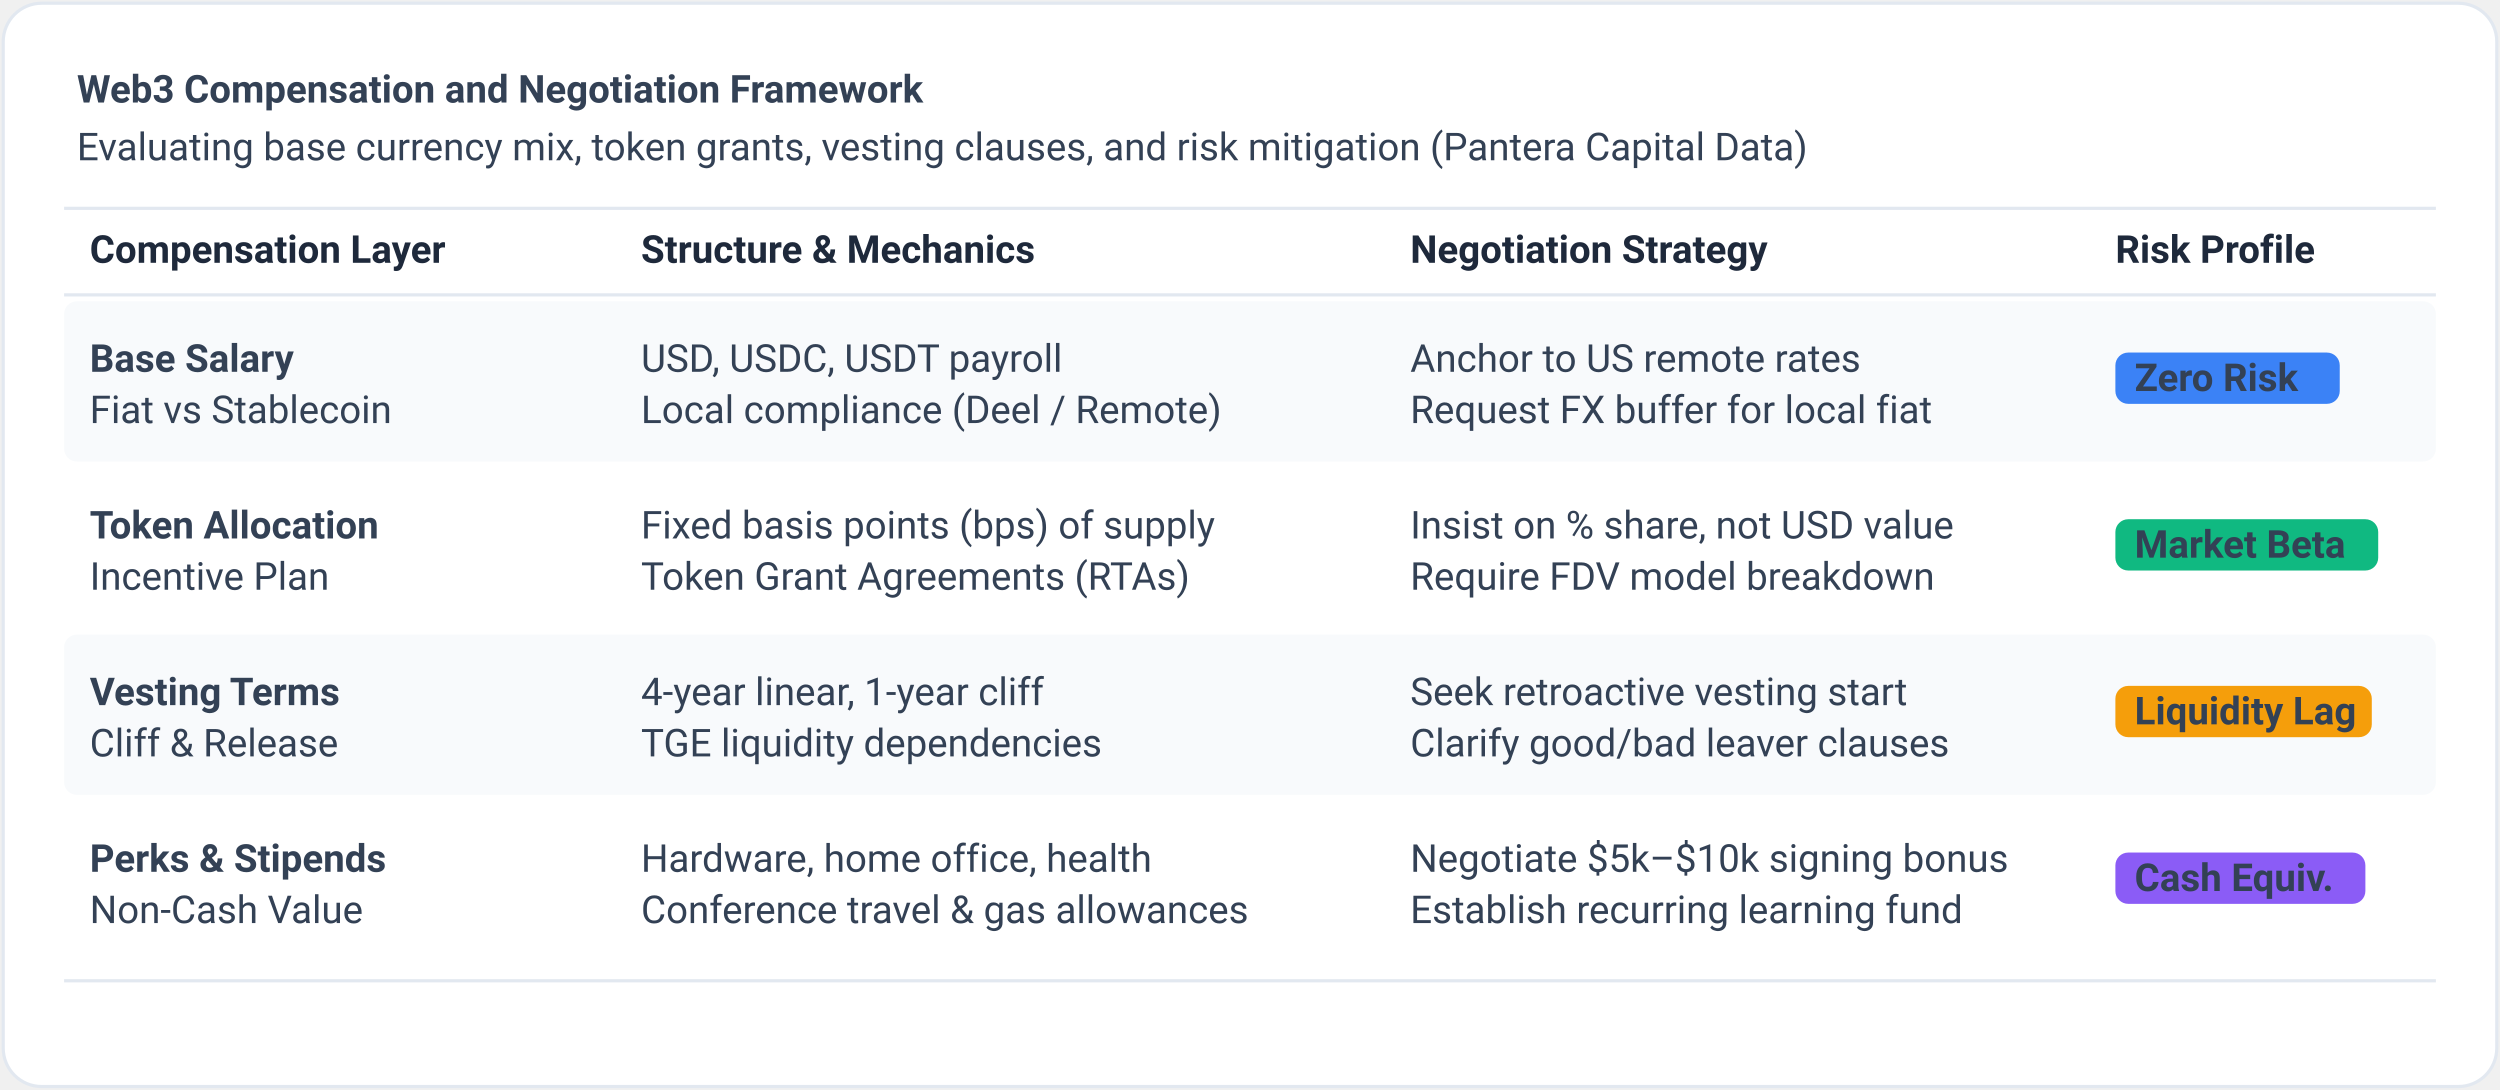
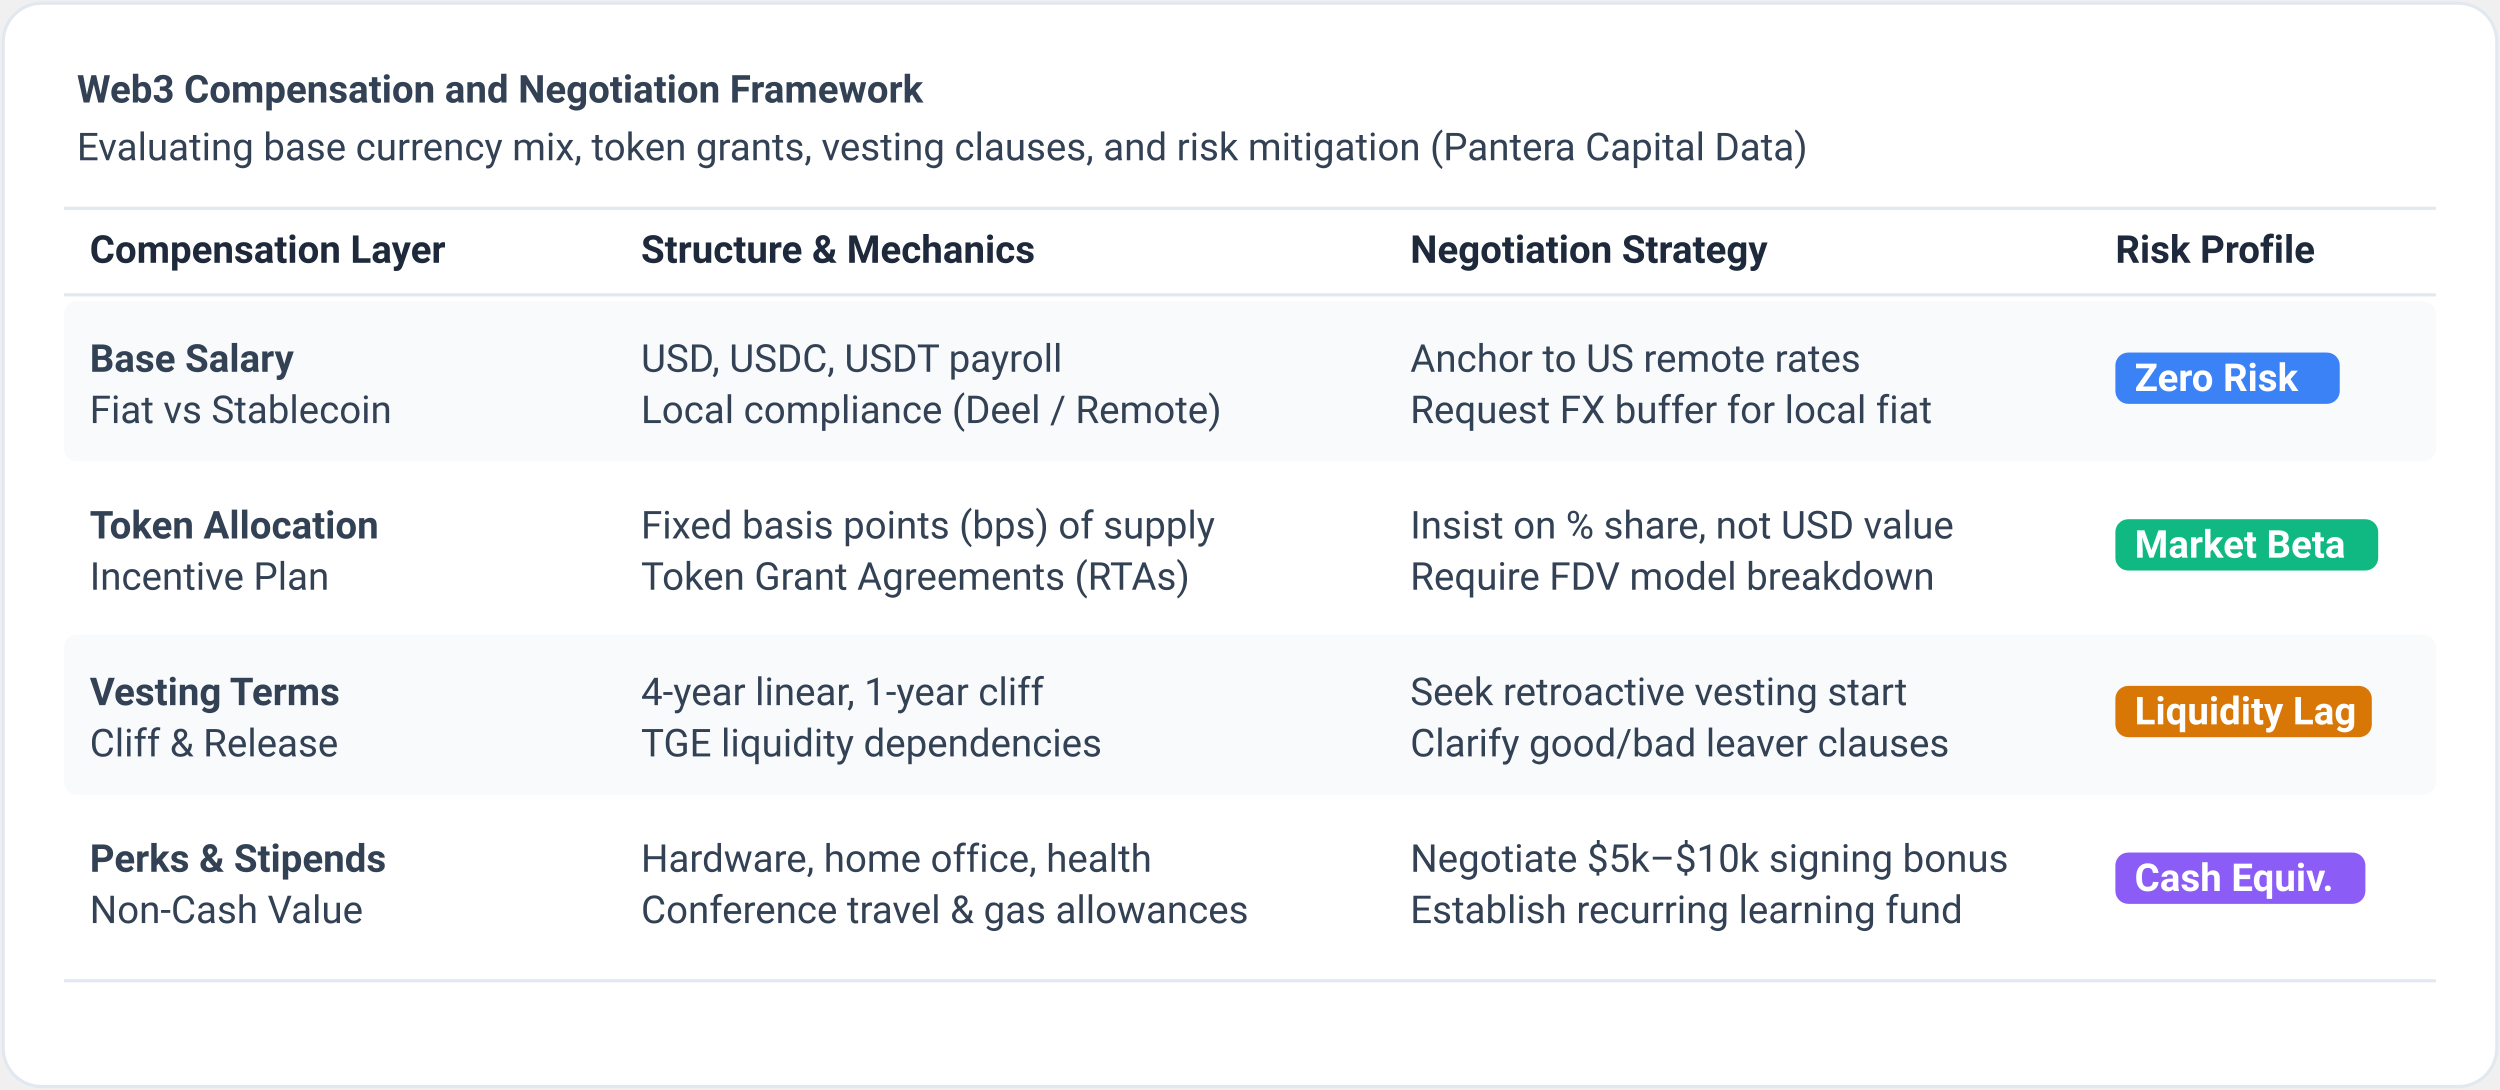
<svg xmlns="http://www.w3.org/2000/svg" viewBox="0 0 780 340" role="img" aria-labelledby="snf-title snf-desc">
  <style>
text{font-family:-apple-system,BlinkMacSystemFont,"Segoe UI",Roboto,Helvetica,Arial,sans-serif;font-size:12px;fill:#334155}
.header{font-weight:700;fill:#1e293b;font-size:12px}
.row-bg{fill:#f8fafc}.card{fill:#ffffff;stroke:#e2e8f0}.grid{stroke:#e2e8f0}
- .tag1{fill:#3b82f6}.tag2{fill:#10b981}.tag3{fill:#f59e0b}.tag4{fill:#8b5cf6}
+ .tag1{fill:#3b82f6}.tag2{fill:#10b981}.tag3{fill:#d97706}.tag4{fill:#8b5cf6}
+ .badge-text{fill:#ffffff !important}
@media (prefers-color-scheme:dark){
text{fill:#cbd5e1}.header{fill:#f1f5f9}.row-bg{fill:#1e293b}.card{fill:#0f172a;stroke:#1e293b}.grid{stroke:#334155}
+ .badge-text{fill:#ffffff !important}
}
</style>
  <rect class="card" x="1" y="1" width="778" height="338" rx="12" />
  <text x="24" y="32" font-weight="700" font-size="15">Web3 Compensation and Negotiation Framework</text>
  <text x="24" y="50" font-size="11" fill="#64748b">Evaluating base currency mix, token grants, vesting clauses, and risk mitigation (Pantera Capital Data)</text>
  <line class="grid" x1="20" y1="65" x2="760" y2="65" />
  <text x="28" y="82" class="header">Compensation Layer</text>
  <text x="200" y="82" class="header">Structure &amp; Mechanics</text>
  <text x="440" y="82" class="header">Negotiation Strategy</text>
  <text x="660" y="82" class="header">Risk Profile</text>
  <line class="grid" x1="20" y1="92" x2="760" y2="92" />
  <rect class="row-bg" x="20" y="94" width="740" height="50" rx="4" />
  <text x="28" y="116" font-weight="600">Base Salary</text>
  <text x="28" y="132" font-size="10" fill="#64748b">Fiat vs Stablecoin</text>
  <text x="200" y="116">USD, USDC, USDT payroll</text>
  <text x="200" y="132" font-size="10" fill="#64748b">Local compliance (Deel / Remote)</text>
  <text x="440" y="116">Anchor to US remote rates</text>
  <text x="440" y="132" font-size="10" fill="#64748b">Request FX buffer for local fiat</text>
  <rect class="tag1" x="660" y="110" width="70" height="16" rx="4" />
-   <text x="666" y="122" font-size="10" fill="#ffffff" font-weight="700">Zero Risk</text>
+   <text x="666" y="122" font-size="10" fill="#ffffff" font-weight="700" class="badge-text">Zero Risk</text>
  <text x="28" y="168" font-weight="600">Token Allocation</text>
  <text x="28" y="184" font-size="10" fill="#64748b">Incentive Plan</text>
  <text x="200" y="168">Fixed basis points (bps) of supply</text>
  <text x="200" y="184" font-size="10" fill="#64748b">Token Grant Agreements (RTAs)</text>
  <text x="440" y="168">Insist on % share, not USD value</text>
  <text x="440" y="184" font-size="10" fill="#64748b">Require FDV model breakdown</text>
  <rect class="tag2" x="660" y="162" width="82" height="16" rx="4" />
-   <text x="666" y="174" font-size="10" fill="#ffffff" font-weight="700">Market Beta</text>
+   <text x="666" y="174" font-size="10" fill="#ffffff" font-weight="700" class="badge-text">Market Beta</text>
  <rect class="row-bg" x="20" y="198" width="740" height="50" rx="4" />
  <text x="28" y="220" font-weight="600">Vesting Terms</text>
  <text x="28" y="236" font-size="10" fill="#64748b">Cliff &amp; Release</text>
  <text x="200" y="220">4-year linear, 1-year cliff</text>
  <text x="200" y="236" font-size="10" fill="#64748b">TGE liquidity dependencies</text>
  <text x="440" y="220">Seek retroactive vesting start</text>
  <text x="440" y="236" font-size="10" fill="#64748b">Clarify good/bad leaver clauses</text>
  <rect class="tag3" x="660" y="214" width="80" height="16" rx="4" />
-   <text x="666" y="226" font-size="10" fill="#ffffff" font-weight="700">Liquidity Lag</text>
+   <text x="666" y="226" font-size="10" fill="#ffffff" font-weight="700" class="badge-text">Liquidity Lag</text>
  <text x="28" y="272" font-weight="600">Perks &amp; Stipends</text>
  <text x="28" y="288" font-size="10" fill="#64748b">Non-Cash Value</text>
  <text x="200" y="272">Hardware, home office, health</text>
  <text x="200" y="288" font-size="10" fill="#64748b">Conference travel &amp; gas allowances</text>
  <text x="440" y="272">Negotiate $5k–$10k signing bonus</text>
  <text x="440" y="288" font-size="10" fill="#64748b">Establish recurring learning fund</text>
  <rect class="tag4" x="660" y="266" width="78" height="16" rx="4" />
-   <text x="666" y="278" font-size="10" fill="#ffffff" font-weight="700">Cash Equiv.</text>
+   <text x="666" y="278" font-size="10" fill="#ffffff" font-weight="700" class="badge-text">Cash Equiv.</text>
  <line class="grid" x1="20" y1="306" x2="760" y2="306" />
</svg>
